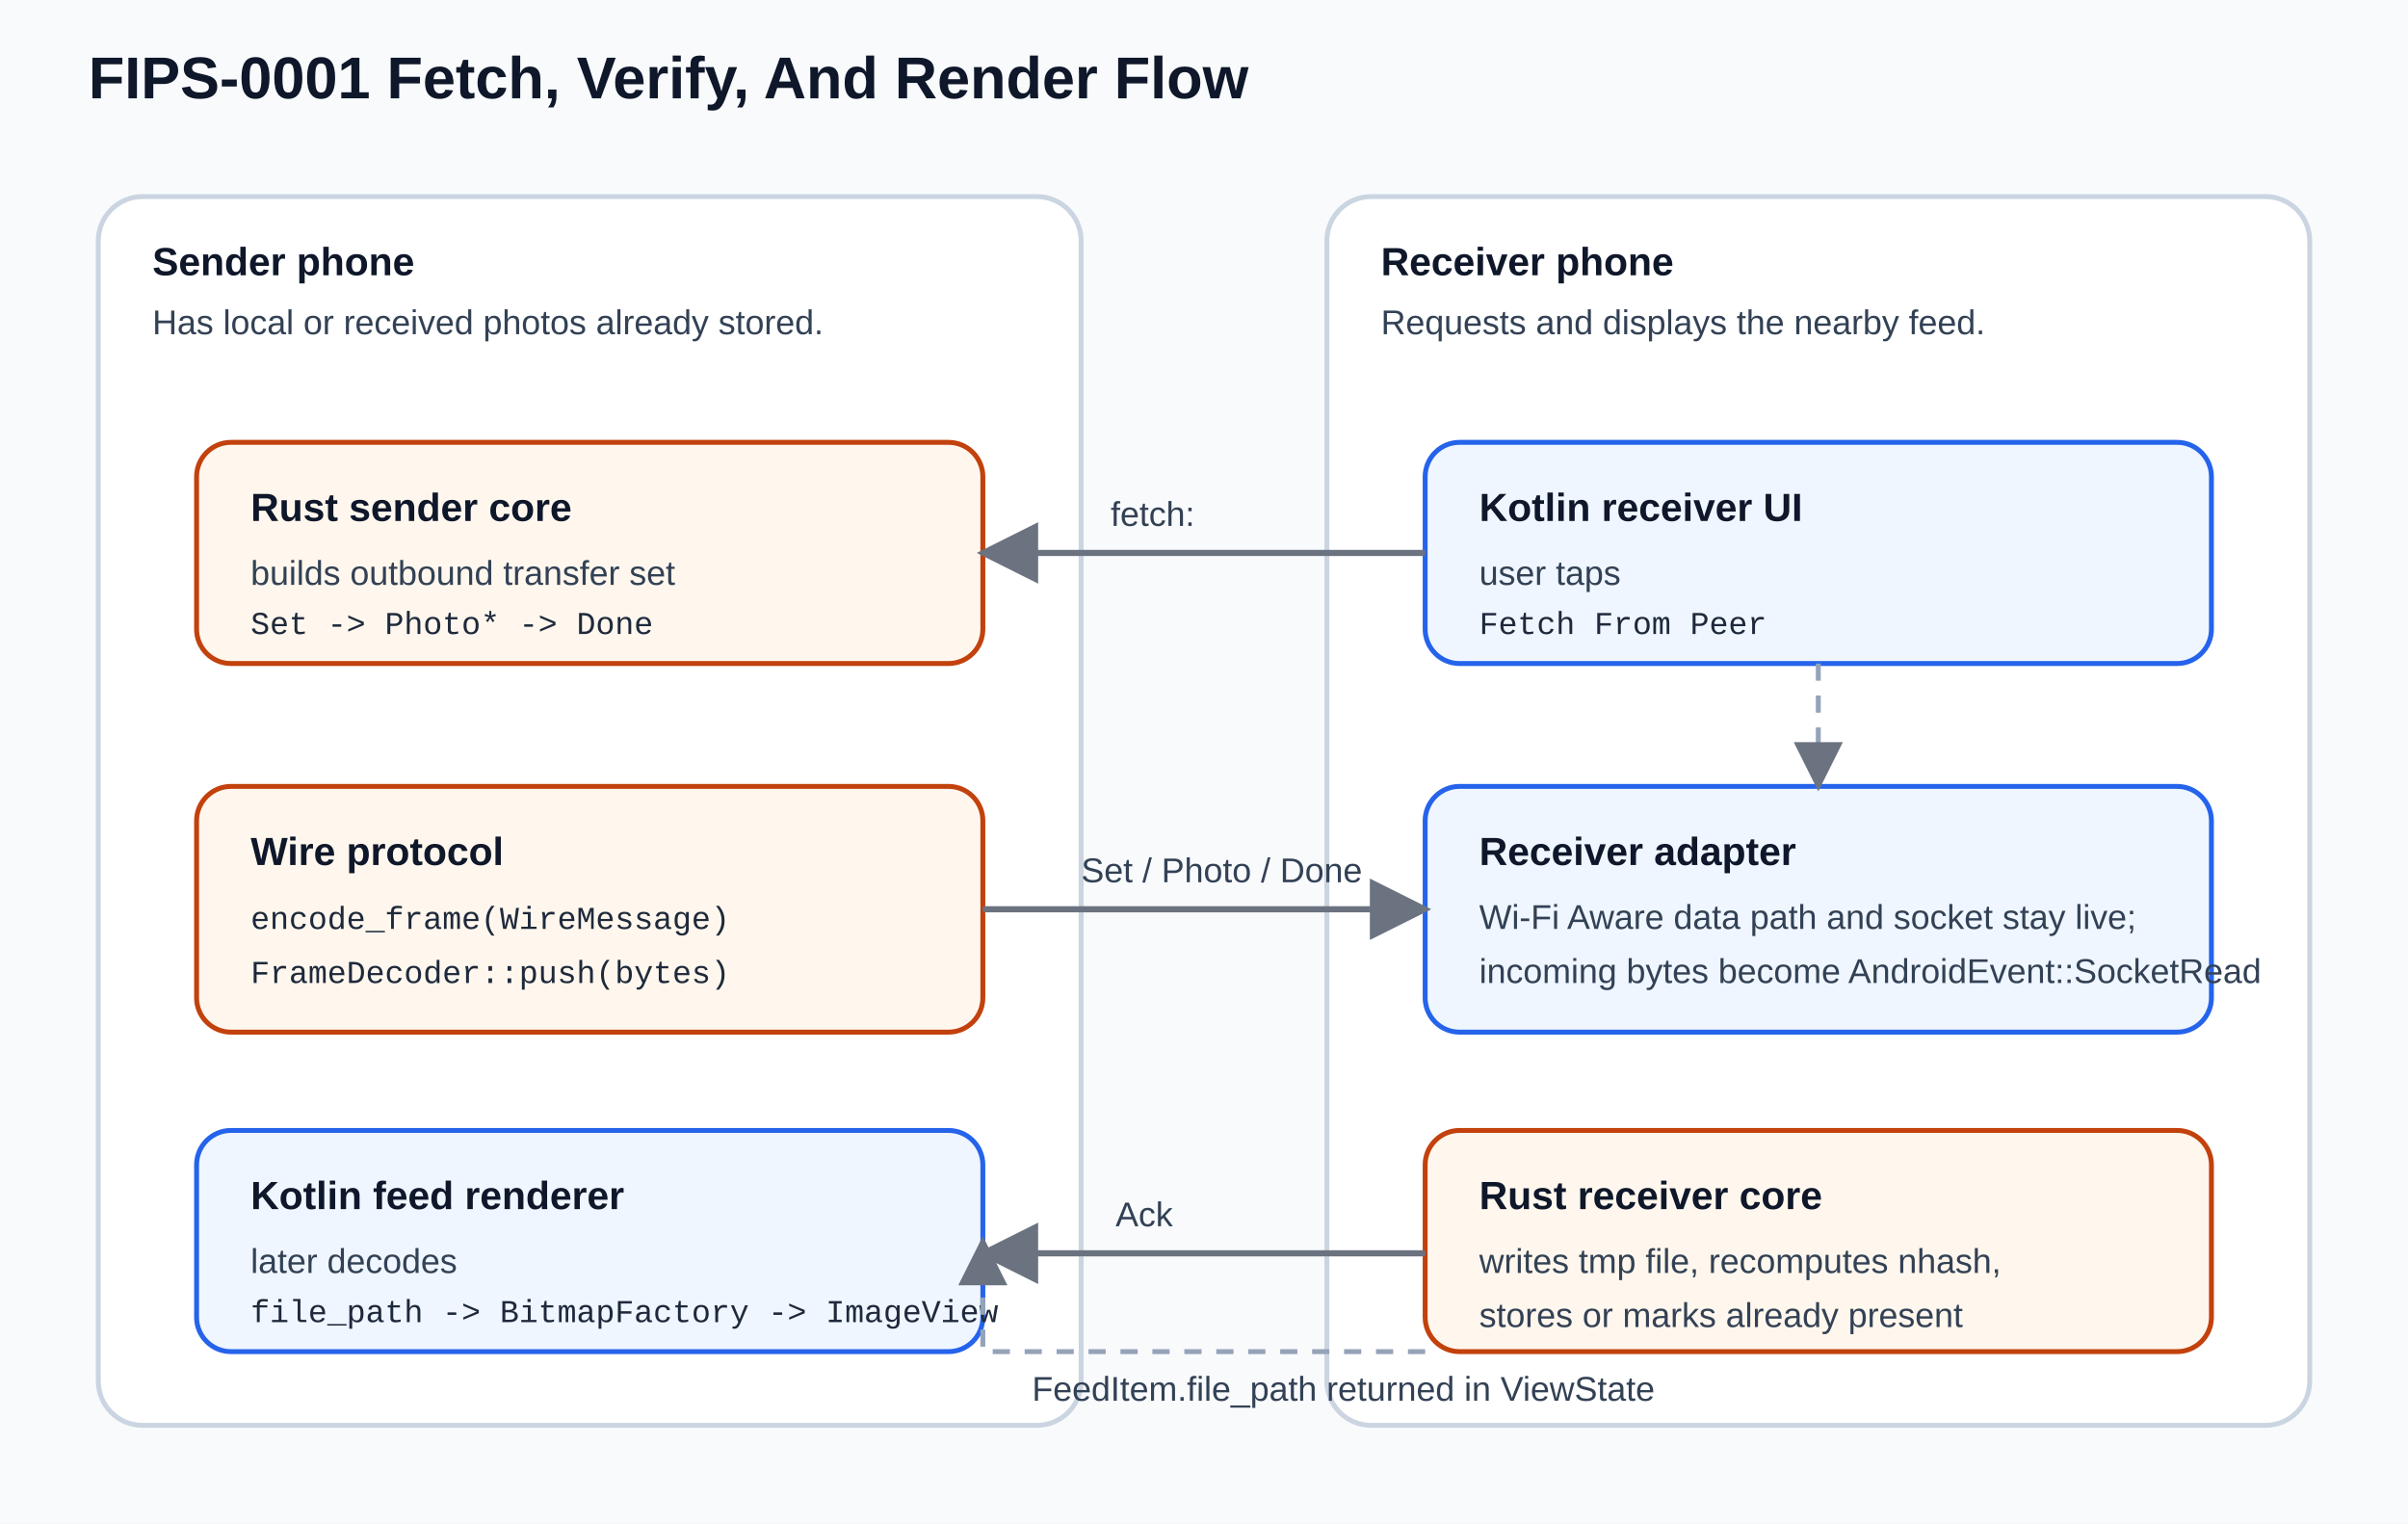
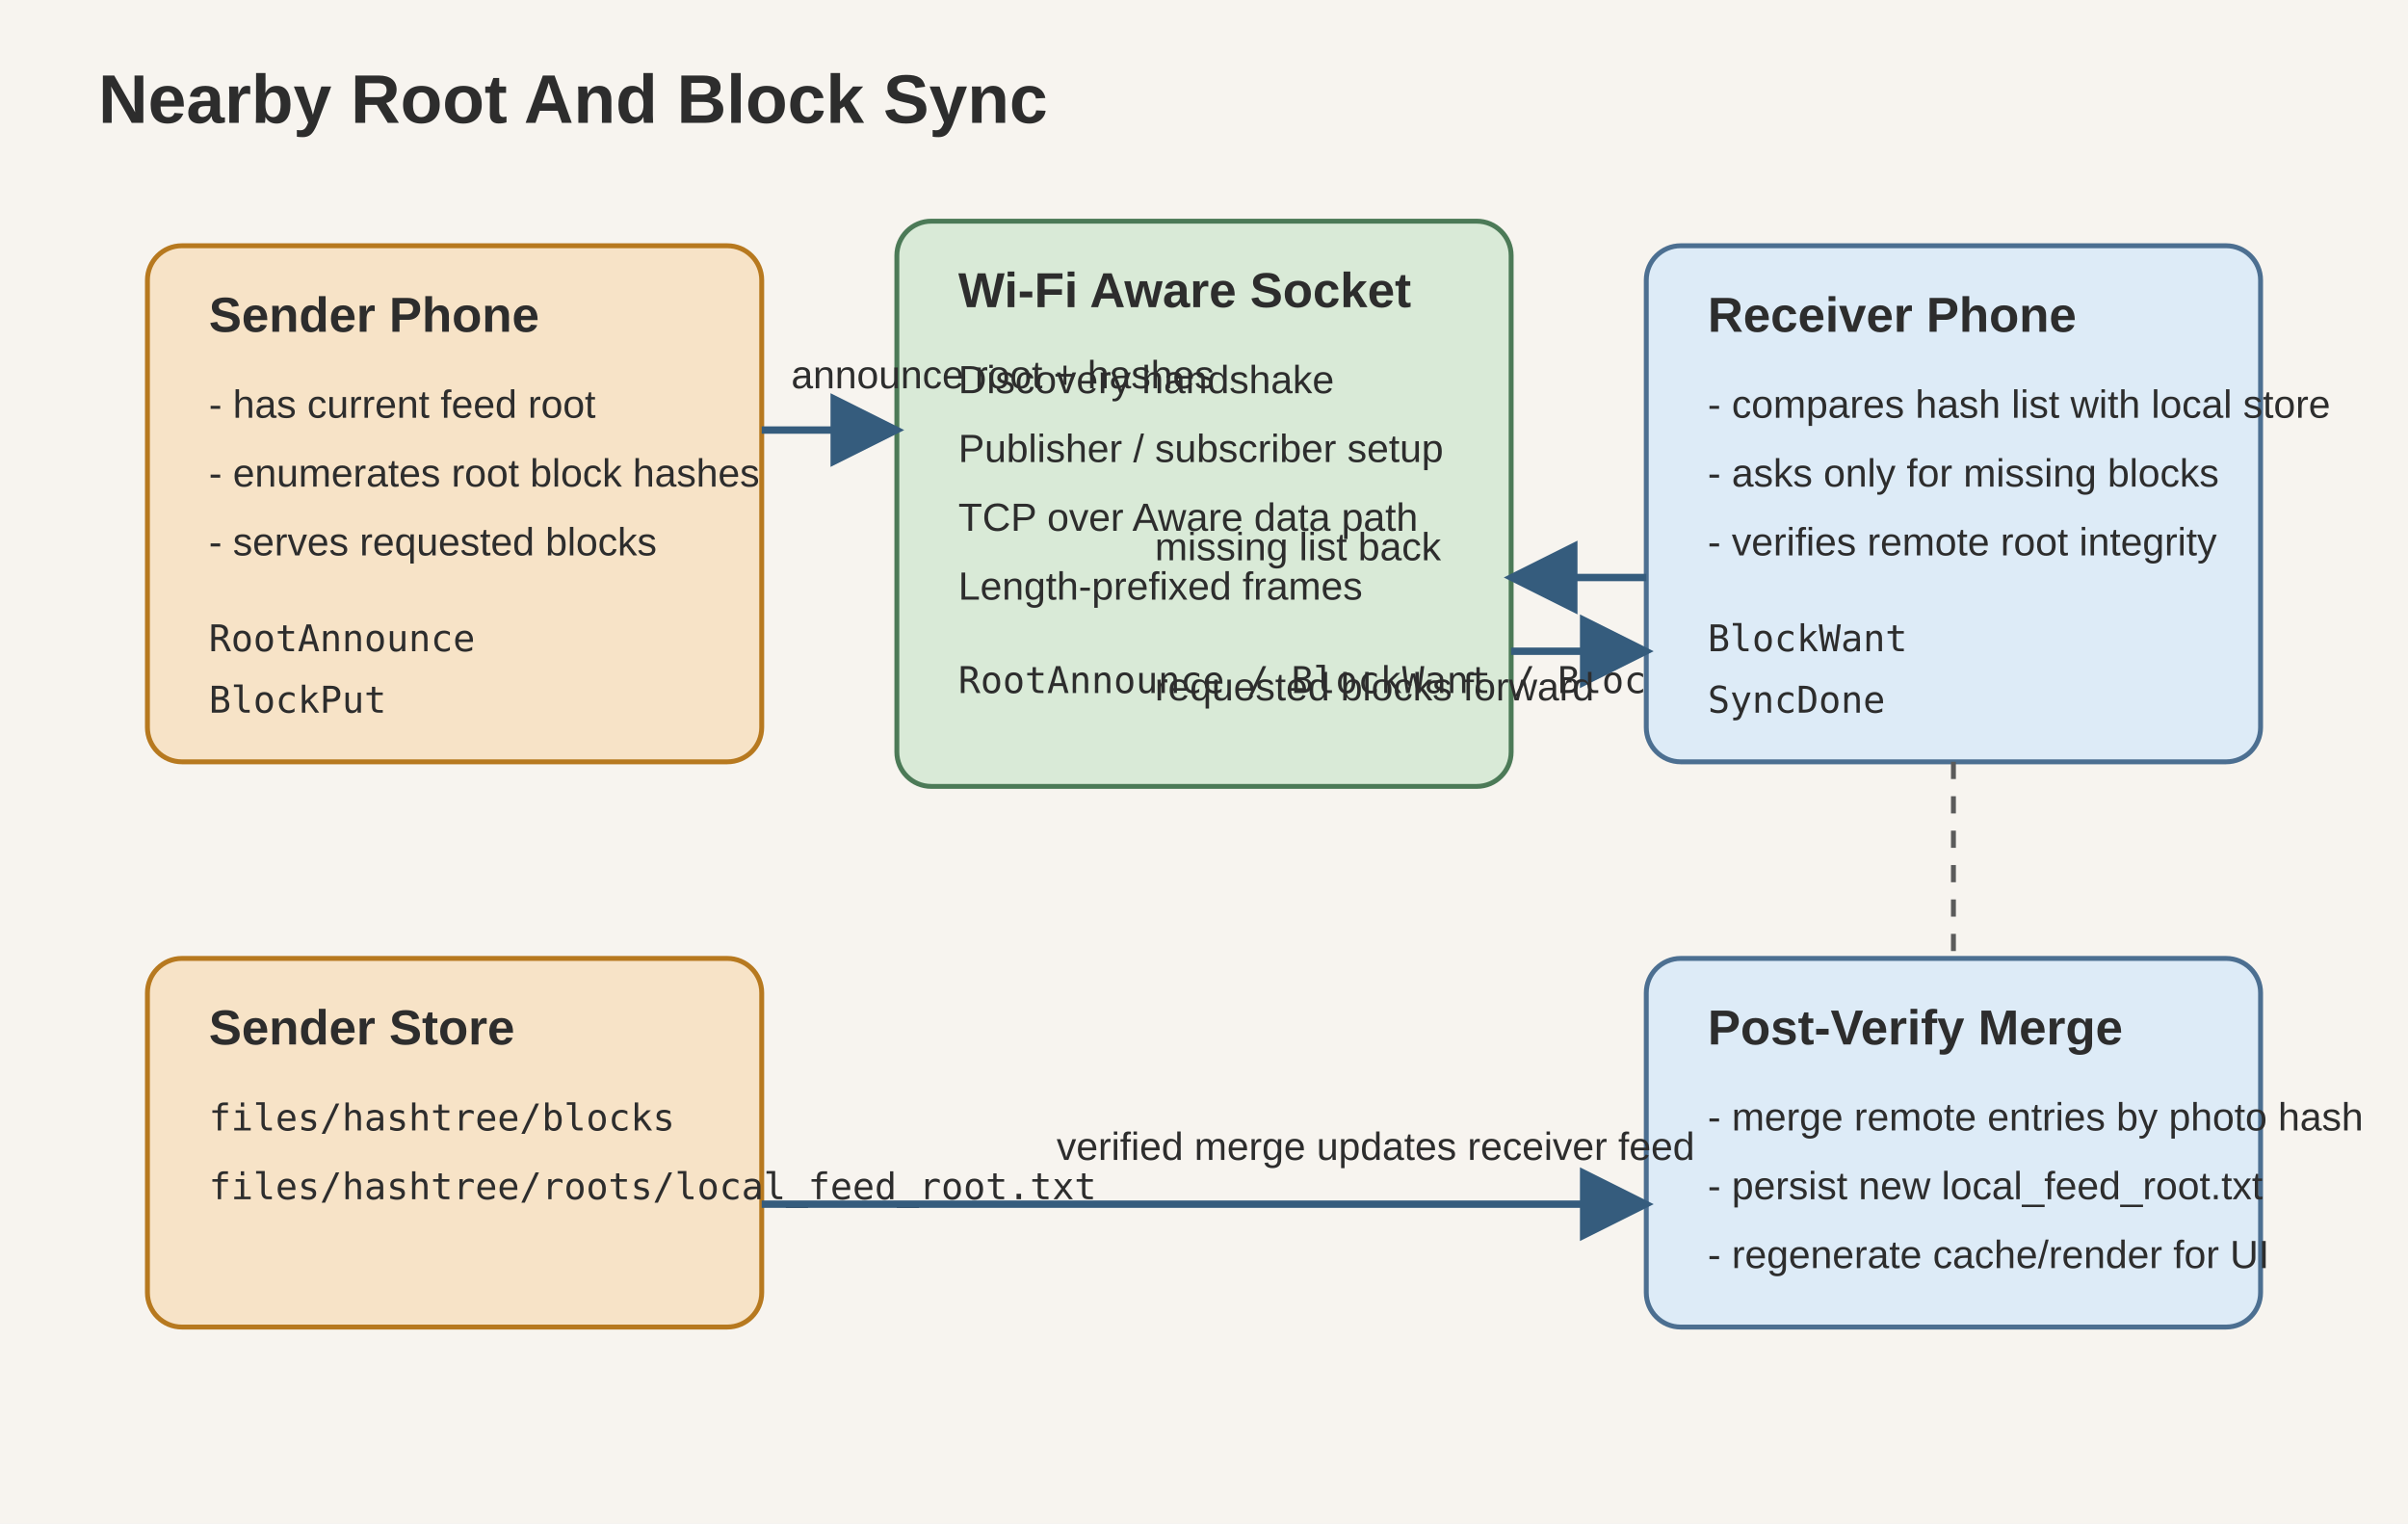
<svg xmlns="http://www.w3.org/2000/svg" width="980" height="620" viewBox="0 0 980 620" role="img" aria-labelledby="title desc">
  <defs>
    <marker id="arrow" markerWidth="10" markerHeight="10" refX="9" refY="5" orient="auto" markerUnits="strokeWidth">
-       <path d="M 0 0 L 10 5 L 0 10 z" fill="#6b7280" />
+       <path d="M0,0 L10,5 L0,10 z" fill="#355c7d" />
    </marker>
    <style>
-       .bg { fill: #f8fafc; }
-       .phone { fill: #ffffff; stroke: #cbd5e1; stroke-width: 2; rx: 18; ry: 18; }
-       .stepk { fill: #eff6ff; stroke: #2563eb; stroke-width: 2; rx: 14; ry: 14; }
-       .stepr { fill: #fff7ed; stroke: #c2410c; stroke-width: 2; rx: 14; ry: 14; }
-       .title { font: 700 24px Arial, sans-serif; fill: #0f172a; }
-       .label { font: 700 16px Arial, sans-serif; fill: #0f172a; }
-       .body { font: 14px Arial, sans-serif; fill: #334155; }
-       .mono { font: 13px 'Courier New', monospace; fill: #1e293b; }
-       .line { stroke: #6b7280; stroke-width: 2.5; fill: none; marker-end: url(#arrow); }
-       .dash { stroke: #94a3b8; stroke-width: 2; fill: none; stroke-dasharray: 7 6; marker-end: url(#arrow); }
+       .bg { fill: #f7f4ef; }
+       .left { fill: #f7e3c7; stroke: #b7791f; stroke-width: 2; rx: 14; }
+       .right { fill: #ddebf7; stroke: #4c6f91; stroke-width: 2; rx: 14; }
+       .mid { fill: #d9ead7; stroke: #4c7a57; stroke-width: 2; rx: 14; }
+       .title { font: 700 28px Arial, sans-serif; fill: #2d2d2d; }
+       .section { font: 700 20px Arial, sans-serif; fill: #2d2d2d; }
+       .body { font: 16px Arial, sans-serif; fill: #2d2d2d; }
+       .mono { font: 15px 'SFMono-Regular', Consolas, monospace; fill: #2d2d2d; }
+       .arrow { stroke: #355c7d; stroke-width: 3; fill: none; marker-end: url(#arrow); }
+       .dash { stroke: #5b5b5b; stroke-width: 2; fill: none; stroke-dasharray: 7 7; }
    </style>
  </defs>
  <rect class="bg" x="0" y="0" width="980" height="620" />
-   <text class="title" x="36" y="40">FIPS-0001 Fetch, Verify, And Render Flow</text>
-   <rect class="phone" x="40" y="80" width="400" height="500" />
-   <text class="label" x="62" y="112">Sender phone</text>
-   <text class="body" x="62" y="136">Has local or received photos already stored.</text>
-   <rect class="phone" x="540" y="80" width="400" height="500" />
-   <text class="label" x="562" y="112">Receiver phone</text>
-   <text class="body" x="562" y="136">Requests and displays the nearby feed.</text>
-   <rect class="stepr" x="80" y="180" width="320" height="90" />
-   <text class="label" x="102" y="212">Rust sender core</text>
-   <text class="body" x="102" y="238">builds outbound transfer set</text>
-   <text class="mono" x="102" y="258">Set -&gt; Photo* -&gt; Done</text>
-   <rect class="stepk" x="580" y="180" width="320" height="90" />
-   <text class="label" x="602" y="212">Kotlin receiver UI</text>
-   <text class="body" x="602" y="238">user taps</text>
-   <text class="mono" x="602" y="258">Fetch From Peer</text>
-   <rect class="stepk" x="580" y="320" width="320" height="100" />
-   <text class="label" x="602" y="352">Receiver adapter</text>
-   <text class="body" x="602" y="378">Wi-Fi Aware data path and socket stay live;</text>
-   <text class="body" x="602" y="400">incoming bytes become AndroidEvent::SocketRead</text>
-   <rect class="stepr" x="80" y="320" width="320" height="100" />
-   <text class="label" x="102" y="352">Wire protocol</text>
-   <text class="mono" x="102" y="378">encode_frame(WireMessage)</text>
-   <text class="mono" x="102" y="400">FrameDecoder::push(bytes)</text>
-   <rect class="stepr" x="580" y="460" width="320" height="90" />
-   <text class="label" x="602" y="492">Rust receiver core</text>
-   <text class="body" x="602" y="518">writes tmp file, recomputes nhash,</text>
-   <text class="body" x="602" y="540">stores or marks already present</text>
-   <rect class="stepk" x="80" y="460" width="320" height="90" />
-   <text class="label" x="102" y="492">Kotlin feed renderer</text>
-   <text class="body" x="102" y="518">later decodes</text>
-   <text class="mono" x="102" y="538">file_path -&gt; BitmapFactory -&gt; ImageView</text>
-   <path class="dash" d="M 740 270 L 740 320" />
-   <path class="line" d="M 580 225 L 400 225" />
-   <text class="body" x="452" y="214">fetch:</text>
-   <path class="line" d="M 400 370 L 580 370" />
-   <text class="body" x="440" y="359">Set / Photo / Done</text>
-   <path class="line" d="M 580 510 L 400 510" />
-   <text class="body" x="454" y="499">Ack</text>
-   <path class="dash" d="M 580 550 L 400 550 L 400 505" />
-   <text class="body" x="420" y="570">FeedItem.file_path returned in ViewState</text>
+   <text class="title" x="40" y="50">Nearby Root And Block Sync</text>
+   <rect class="left" x="60" y="100" width="250" height="210" />
+   <text class="section" x="85" y="135">Sender Phone</text>
+   <text class="body" x="85" y="170">- has current feed root</text>
+   <text class="body" x="85" y="198">- enumerates root block hashes</text>
+   <text class="body" x="85" y="226">- serves requested blocks</text>
+   <text class="mono" x="85" y="265">RootAnnounce</text>
+   <text class="mono" x="85" y="290">BlockPut</text>
+   <rect class="mid" x="365" y="90" width="250" height="230" />
+   <text class="section" x="390" y="125">Wi-Fi Aware Socket</text>
+   <text class="body" x="390" y="160">Discovery handshake</text>
+   <text class="body" x="390" y="188">Publisher / subscriber setup</text>
+   <text class="body" x="390" y="216">TCP over Aware data path</text>
+   <text class="body" x="390" y="244">Length-prefixed frames</text>
+   <text class="mono" x="390" y="282">RootAnnounce / BlockWant / BlockPut / SyncDone</text>
+   <rect class="right" x="670" y="100" width="250" height="210" />
+   <text class="section" x="695" y="135">Receiver Phone</text>
+   <text class="body" x="695" y="170">- compares hash list with local store</text>
+   <text class="body" x="695" y="198">- asks only for missing blocks</text>
+   <text class="body" x="695" y="226">- verifies remote root integrity</text>
+   <text class="mono" x="695" y="265">BlockWant</text>
+   <text class="mono" x="695" y="290">SyncDone</text>
+   <rect class="right" x="670" y="390" width="250" height="150" />
+   <text class="section" x="695" y="425">Post-Verify Merge</text>
+   <text class="body" x="695" y="460">- merge remote entries by photo hash</text>
+   <text class="body" x="695" y="488">- persist new local_feed_root.txt</text>
+   <text class="body" x="695" y="516">- regenerate cache/render for UI</text>
+   <rect class="left" x="60" y="390" width="250" height="150" />
+   <text class="section" x="85" y="425">Sender Store</text>
+   <text class="mono" x="85" y="460">files/hashtree/blocks</text>
+   <text class="mono" x="85" y="488">files/hashtree/roots/local_feed_root.txt</text>
+   <path class="arrow" d="M310 175 L365 175" />
+   <path class="arrow" d="M670 235 L615 235" />
+   <path class="arrow" d="M615 265 L670 265" />
+   <path class="arrow" d="M310 490 L670 490" />
+   <path class="dash" d="M795 310 L795 390" />
+   <text class="body" x="322" y="158">announce root + hashes</text>
+   <text class="body" x="470" y="228">missing list back</text>
+   <text class="body" x="470" y="285">requested blocks forward</text>
+   <text class="body" x="430" y="472">verified merge updates receiver feed</text>
</svg>
